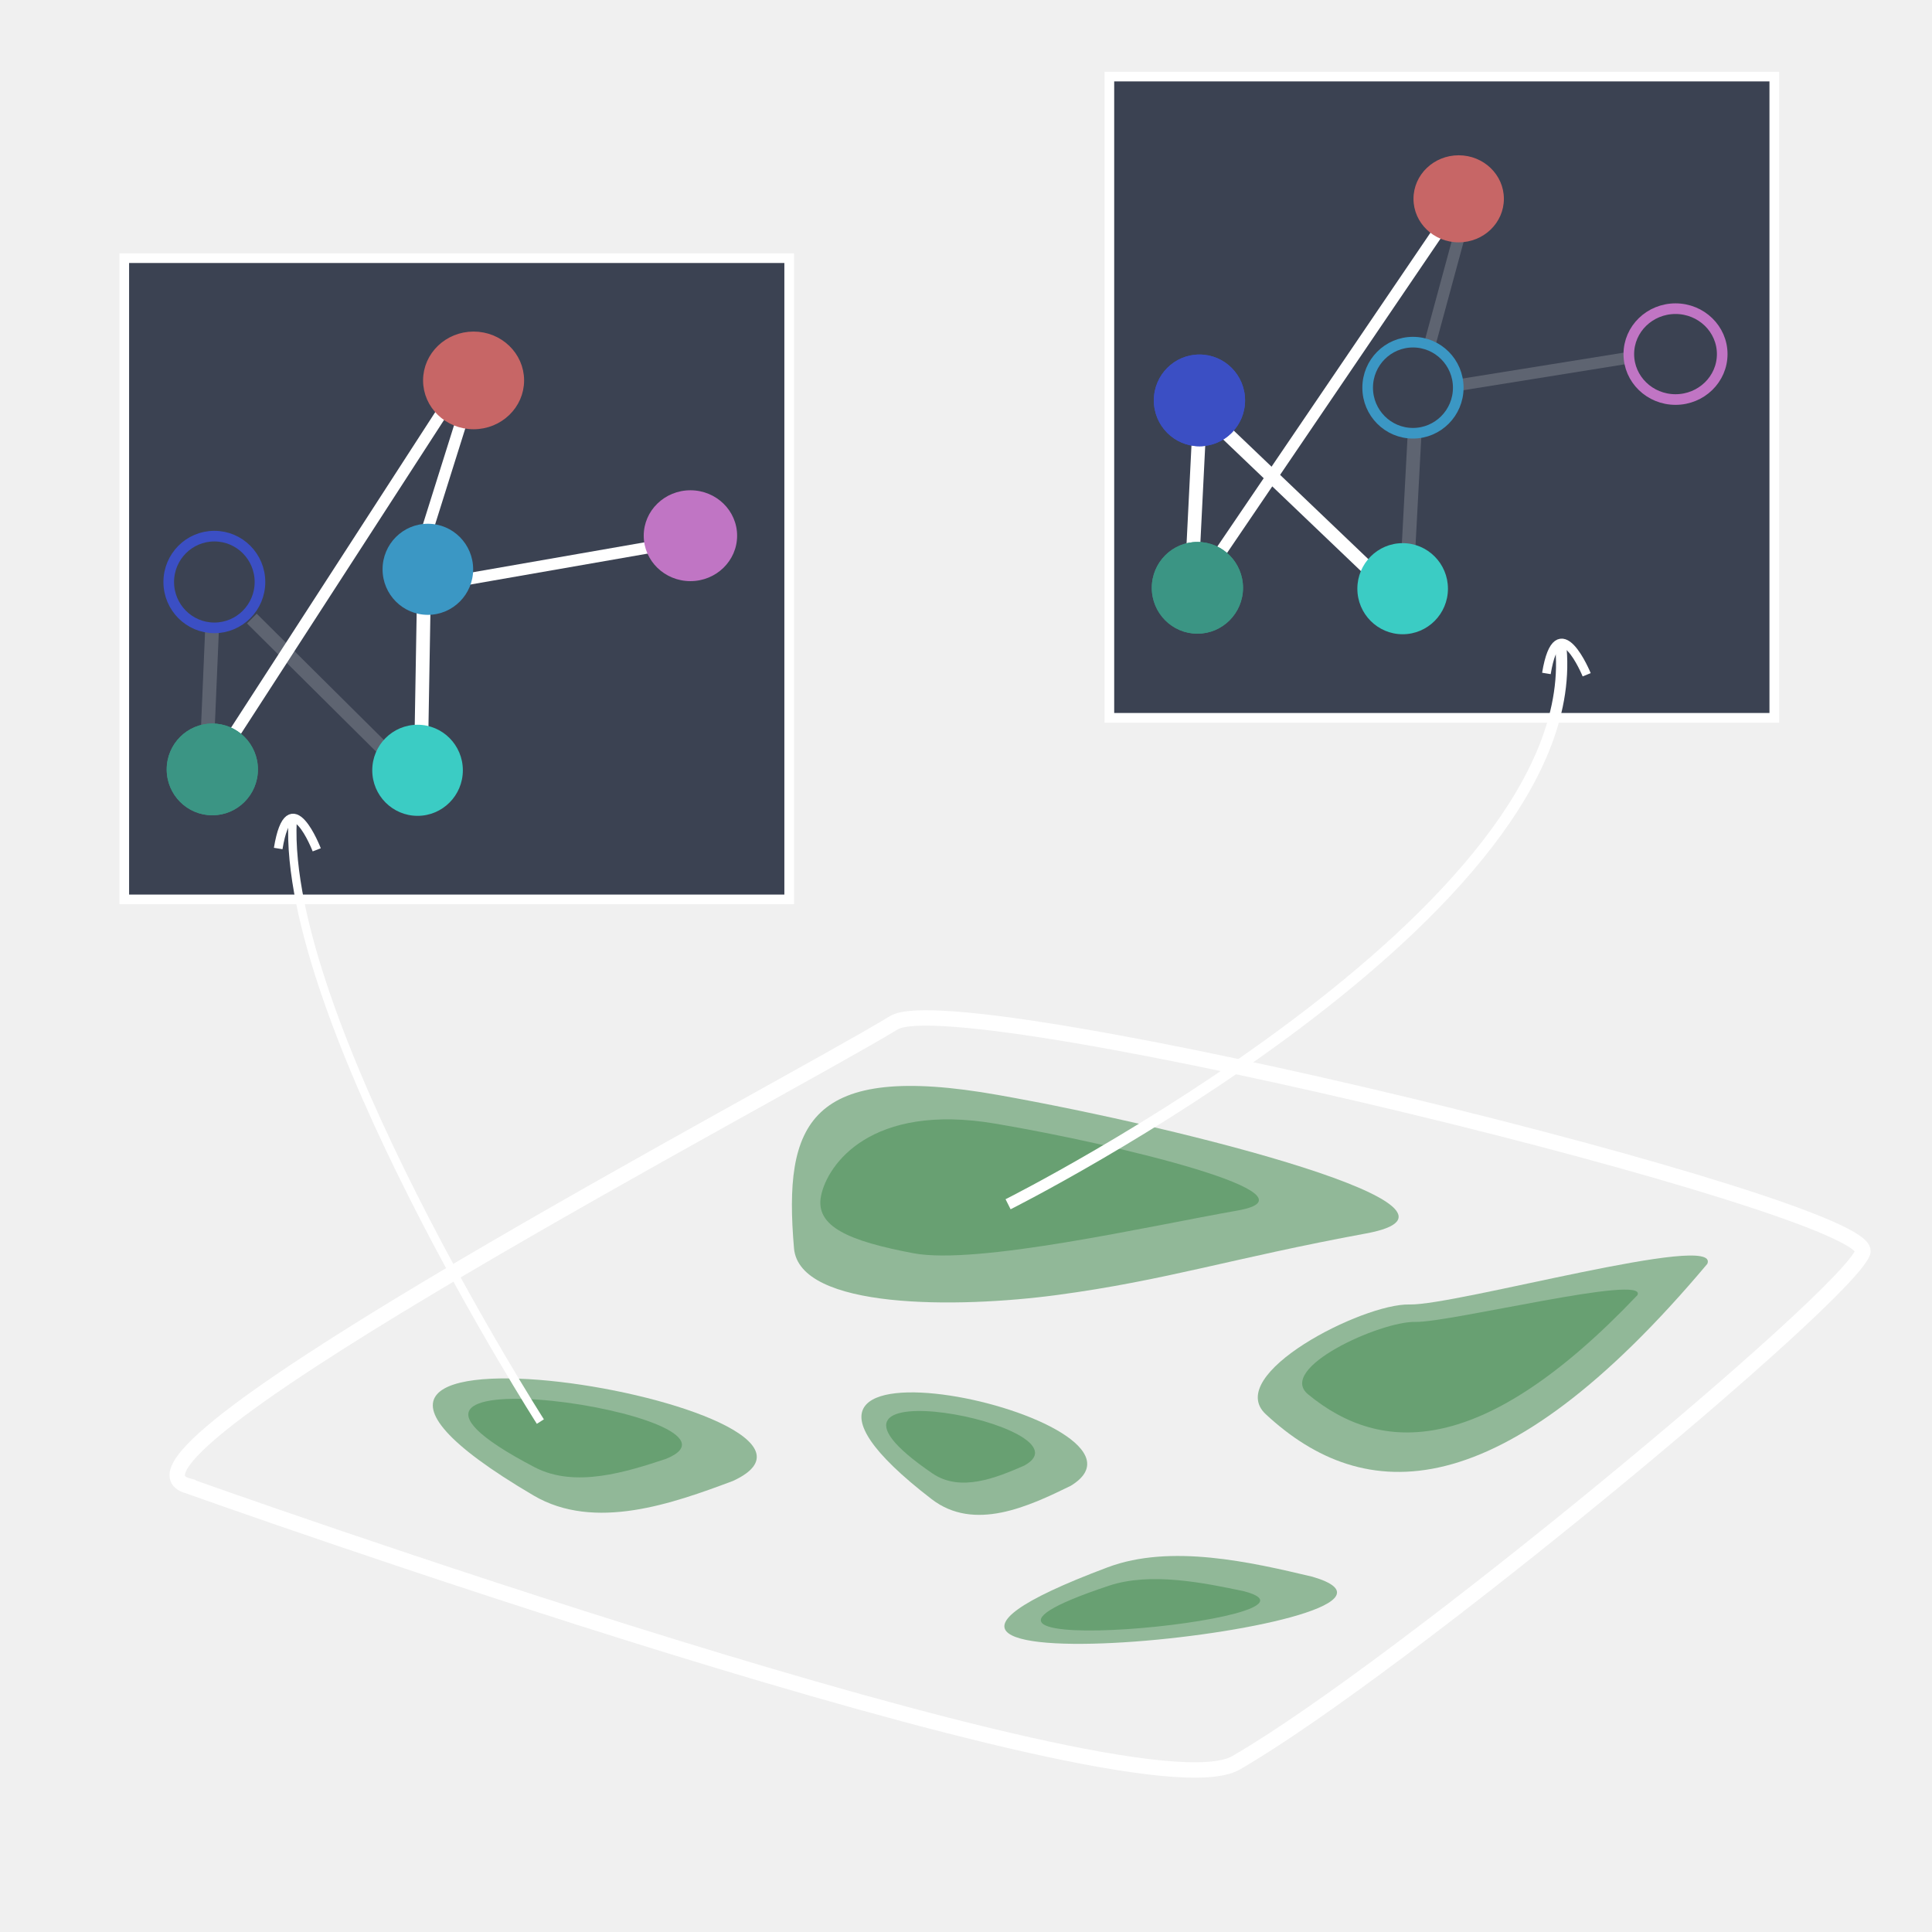
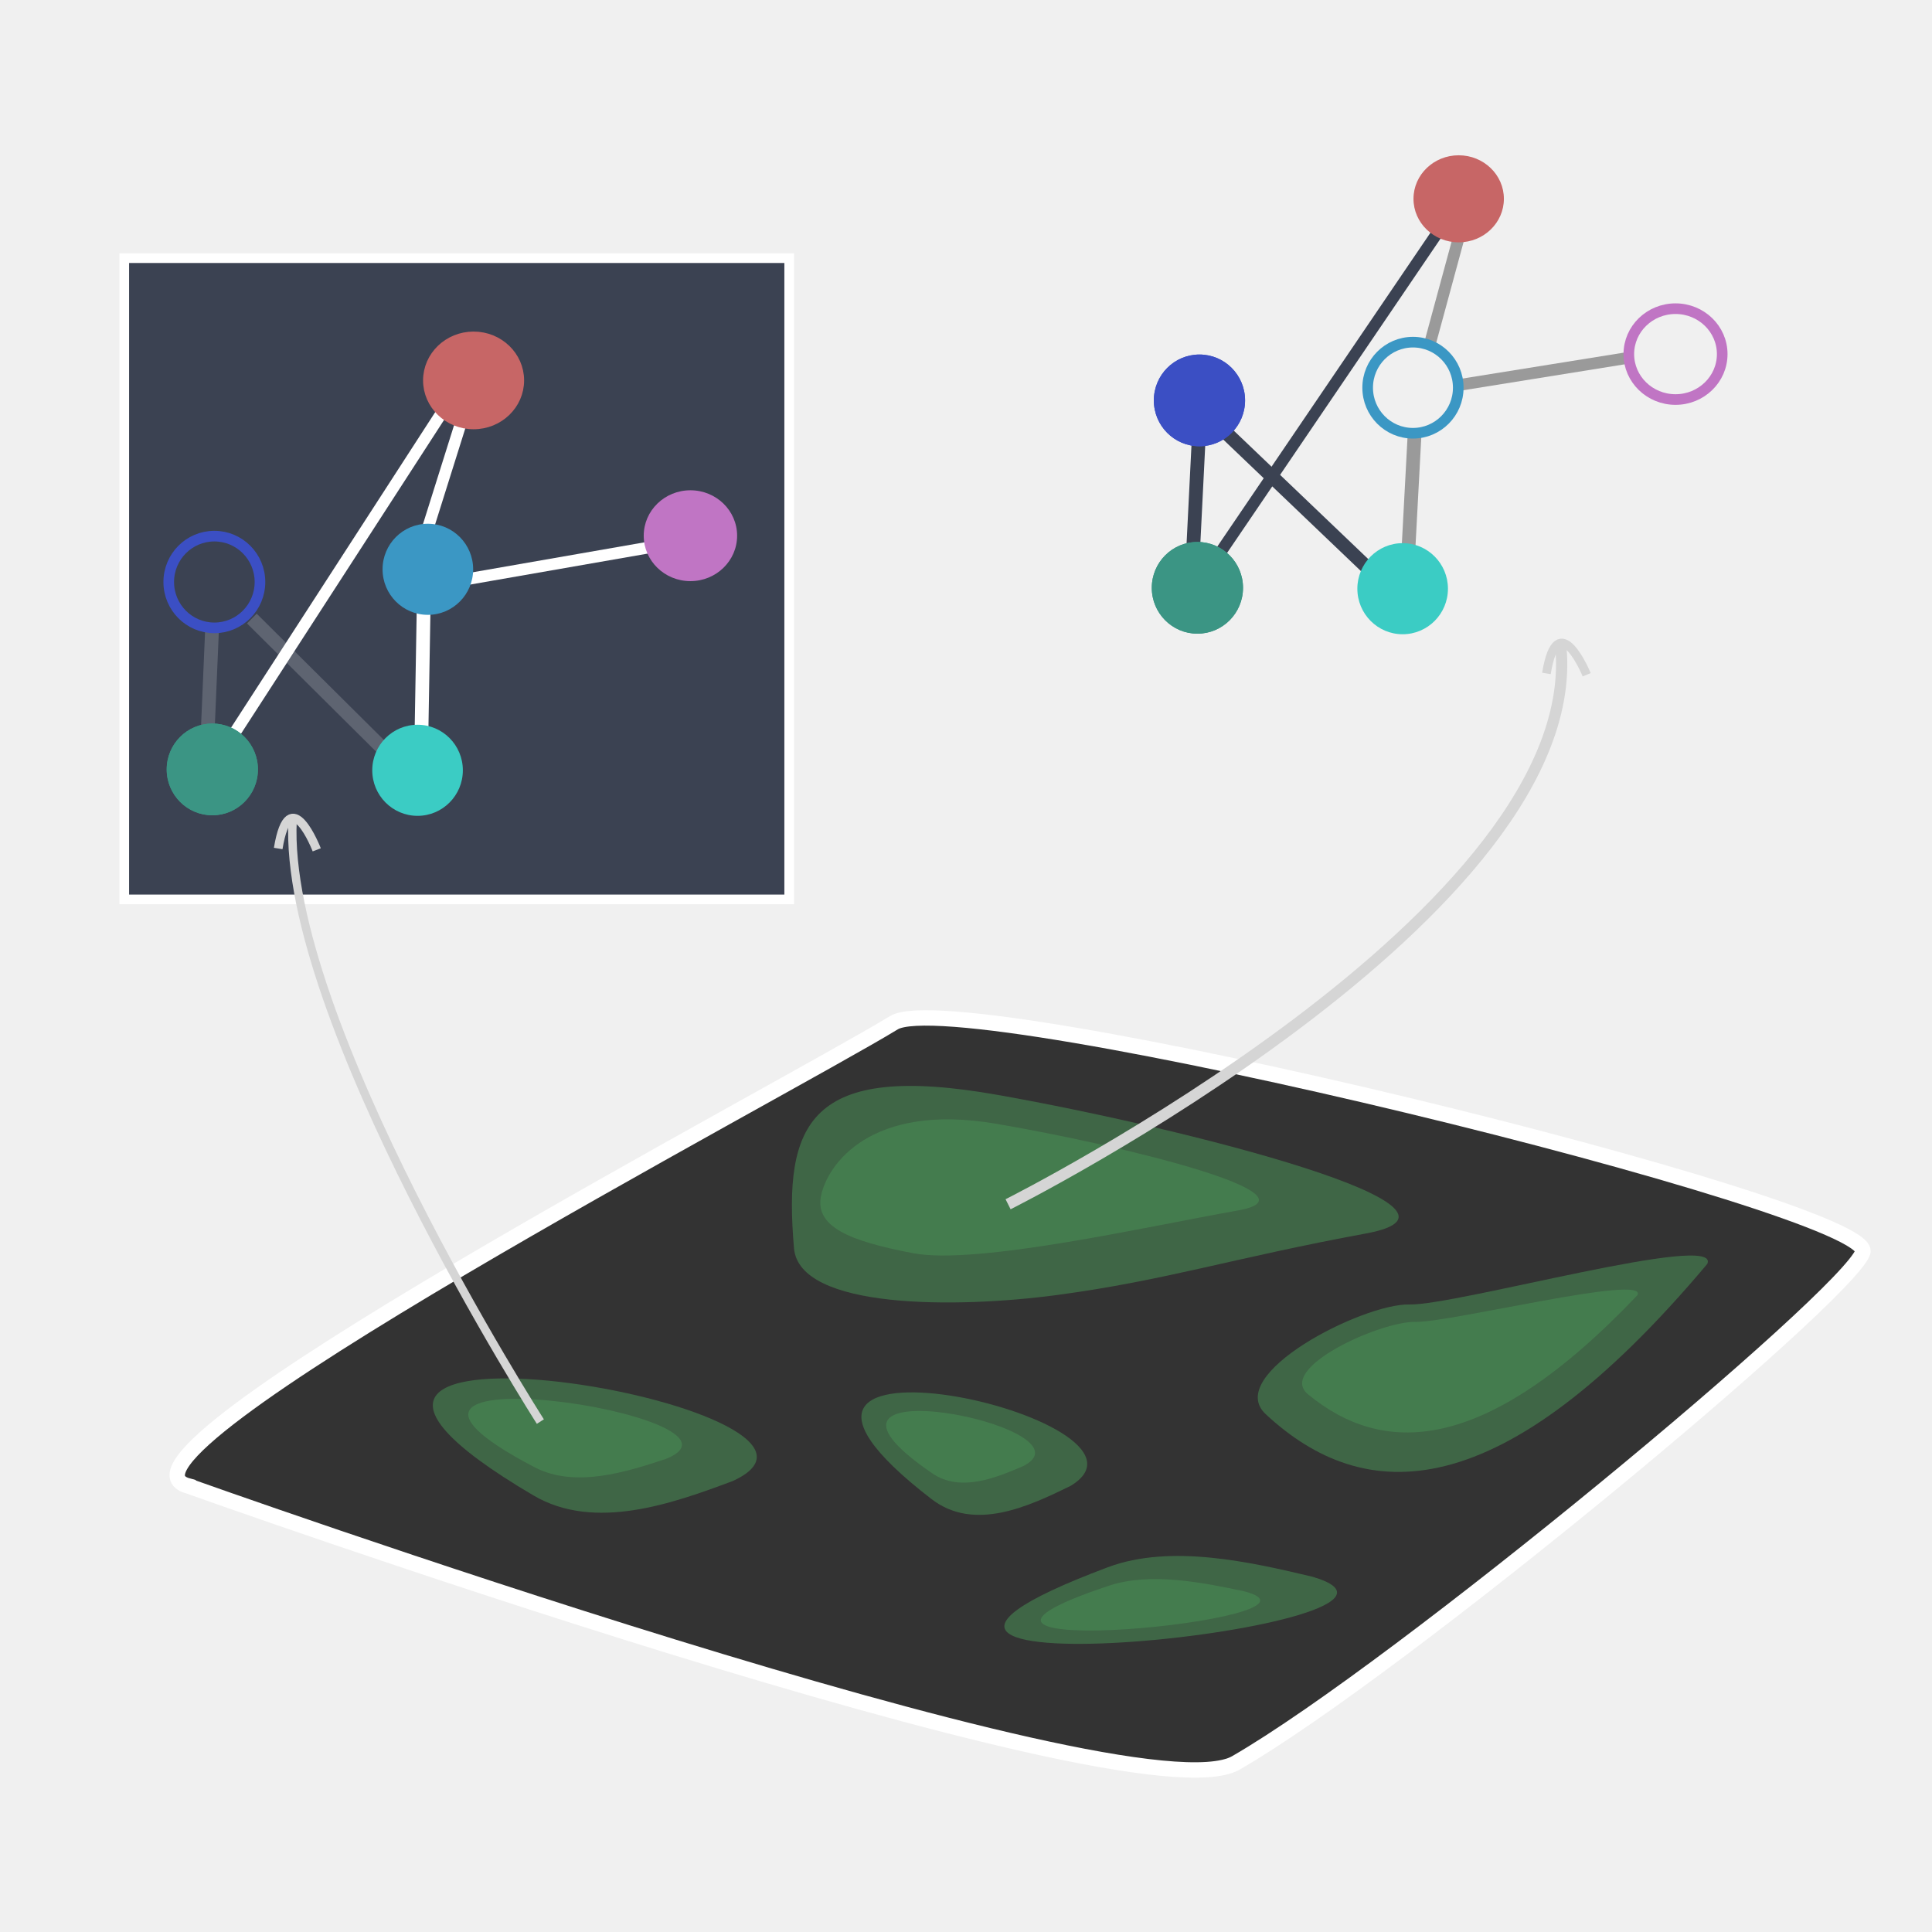
<svg xmlns="http://www.w3.org/2000/svg" width="200mm" height="200mm" viewBox="0 0 200 200" version="1.1" id="svg43">
  <defs id="defs37" />
  <g id="layer1" style="display:inline">
-     <path style="fill:none;fill-opacity:1;stroke:#ffffff;stroke-width:1.593;stroke-linecap:butt;stroke-linejoin:miter;stroke-miterlimit:4;stroke-dasharray:none;stroke-opacity:1" d="m 19.472,153.821 c -10.986,-2.931 61.735,-41.026 73.062,-47.948 6.824,-4.171 101.944,19.141 100.3,23.76 -1.644,4.619 -47.922,43.061 -64.882,52.853 -10.757,6.211 -108.48,-28.664 -108.48,-28.664 z" id="path2060" />
+     <path style="fill:#333333;fill-opacity:1;stroke:#ffffff;stroke-width:1.593;stroke-linecap:butt;stroke-linejoin:miter;stroke-miterlimit:4;stroke-dasharray:none;stroke-opacity:1" d="m 19.472,153.821 c -10.986,-2.931 61.735,-41.026 73.062,-47.948 6.824,-4.171 101.944,19.141 100.3,23.76 -1.644,4.619 -47.922,43.061 -64.882,52.853 -10.757,6.211 -108.48,-28.664 -108.48,-28.664 z" id="path2060" />
    <path style="fill:#4a8e55;fill-opacity:0.565;stroke:none;stroke-width:0.258px;stroke-linecap:butt;stroke-linejoin:miter;stroke-opacity:1" d="m 82.195,129.221 c -1.111,-12.914 1.488,-19.358 21.138,-15.868 19.65,3.49 51.961,11.773 38.096,14.331 -13.865,2.557 -20.683,4.856 -31.993,6.373 -10.321,1.385 -26.694,1.516 -27.241,-4.836 z" id="path2070" />
    <path style="fill:#4a8e55;fill-opacity:0.565;stroke:none;stroke-width:0.166px;stroke-linecap:butt;stroke-linejoin:miter;stroke-opacity:1" d="m 84.997,123.778 c 0.659,-3.208 5.115,-9.648 18.046,-7.458 12.931,2.19 34.193,7.388 25.07,8.993 -9.124,1.605 -26.96,5.678 -33.581,4.418 -6.621,-1.26 -10.194,-2.746 -9.535,-5.954 z" id="path2074" />
    <path style="fill:#4a8e55;fill-opacity:0.565;stroke:none;stroke-width:0.165px;stroke-linecap:butt;stroke-linejoin:miter;stroke-opacity:1" d="m 75.871,153.309 c -6.241,2.334 -14.308,5.226 -20.642,1.501 -36.889,-21.695 37.278,-9.154 20.642,-1.501 z" id="path2076" />
    <path style="fill:#4a8e55;fill-opacity:0.565;stroke:none;stroke-width:0.116px;stroke-linecap:butt;stroke-linejoin:miter;stroke-opacity:1" d="m 145.906,135.039 c 4.835,0.116 32.297,-7.594 30.836,-4.206 -21.47,25.551 -35.539,25.022 -45.71,15.568 -4.413,-4.102 10.039,-11.479 14.874,-11.362 z" id="path2078" />
    <path style="fill:#4a8e55;fill-opacity:0.565;stroke:none;stroke-width:0.103px;stroke-linecap:butt;stroke-linejoin:miter;stroke-opacity:1" d="m 68.963,151.014 c -4.115,1.365 -9.434,3.057 -13.61,0.878 -24.323,-12.689 24.58,-5.354 13.61,-0.878 z" id="path2080" />
    <path style="fill:#4a8e55;fill-opacity:0.565;stroke:none;stroke-width:0.132px;stroke-linecap:butt;stroke-linejoin:miter;stroke-opacity:1" d="m 110.824,153.82 c -4.349,2.128 -9.971,4.766 -14.385,1.369 -25.707,-19.783 25.978,-8.347 14.385,-1.369 z" id="path2084" />
    <path style="fill:#4a8e55;fill-opacity:0.565;stroke:none;stroke-width:0.082px;stroke-linecap:butt;stroke-linejoin:miter;stroke-opacity:1" d="m 106.01,151.727 c -2.867,1.245 -6.574,2.787 -9.485,0.801 -16.95,-11.571 17.129,-4.882 9.485,-0.801 z" id="path2086" />
    <path style="fill:#4a8e55;fill-opacity:0.565;stroke:none;stroke-width:0.081px;stroke-linecap:butt;stroke-linejoin:miter;stroke-opacity:1" d="m 146.51,136.844 c 3.606,0.077 24.09,-5.013 23,-2.776 -16.014,16.867 -26.508,16.519 -34.094,10.277 -3.291,-2.708 7.488,-7.578 11.094,-7.501 z" id="path2088" />
    <path style="fill:#4a8e55;fill-opacity:0.565;stroke:none;stroke-width:0.135px;stroke-linecap:butt;stroke-linejoin:miter;stroke-opacity:1" d="m 135.87,163.225 c -6.408,-1.527 -14.691,-3.42 -21.194,-0.982 -37.876,14.195 38.276,5.99 21.194,0.982 z" id="path2090" />
    <path style="fill:#4a8e55;fill-opacity:0.565;stroke:none;stroke-width:0.084px;stroke-linecap:butt;stroke-linejoin:miter;stroke-opacity:1" d="m 128.778,164.726 c -4.225,-0.893 -9.687,-2 -13.975,-0.575 -24.974,8.303 25.238,3.503 13.975,0.575 z" id="path2092" />
    <rect style="display:inline;fill:#3b4252;fill-opacity:1;fill-rule:evenodd;stroke:#ffffff;stroke-width:1;stroke-linecap:square;stroke-miterlimit:4;stroke-dasharray:none;stroke-dashoffset:0;stroke-opacity:1;paint-order:markers fill stroke" id="rect11420" width="68.833" height="66.381" x="12.864" y="26.725" />
    <path style="display:inline;opacity:1;fill:none;stroke:#ffffff;stroke-width:1.423;stroke-linecap:butt;stroke-linejoin:miter;stroke-miterlimit:4;stroke-dasharray:none;stroke-opacity:0.181" d="M 26.072,64.033 43.05,80.891" id="path7404" />
    <path style="display:inline;opacity:1;fill:none;stroke:#ffffff;stroke-width:1.423;stroke-linecap:butt;stroke-linejoin:miter;stroke-miterlimit:4;stroke-dasharray:none;stroke-opacity:1" d="M 43.891,60.735 43.546,80.866" id="path7406" />
    <path style="display:inline;fill:none;stroke:#ffffff;stroke-width:1.208;stroke-linecap:butt;stroke-linejoin:miter;stroke-miterlimit:4;stroke-dasharray:none;stroke-dashoffset:0;stroke-opacity:1" d="M 47.887,43.226 42.702,59.72" id="path7408" />
    <path style="display:inline;fill:none;stroke:#ffffff;stroke-width:1.208;stroke-linecap:butt;stroke-linejoin:miter;stroke-miterlimit:4;stroke-dasharray:none;stroke-dashoffset:0;stroke-opacity:1" d="M 45.727,42.735 21.298,80.486" id="path7410" />
    <ellipse style="display:inline;fill:#c76666;fill-opacity:1;stroke:#c76666;stroke-width:1.1;stroke-miterlimit:4;stroke-dasharray:none;stroke-opacity:1" id="ellipse7412" cx="49.026" cy="39.38" rx="4.679" ry="4.506" />
    <path style="display:inline;fill:none;stroke:#ffffff;stroke-width:1.208;stroke-linecap:butt;stroke-linejoin:miter;stroke-miterlimit:4;stroke-dasharray:none;stroke-dashoffset:0;stroke-opacity:1" d="M 66.984,56.707 43.891,60.735" id="path7414" />
    <ellipse style="display:inline;fill:#c075c4;fill-opacity:1;stroke:none;stroke-width:1.1;stroke-miterlimit:4;stroke-dasharray:none;stroke-opacity:1" id="ellipse7416" cx="71.472" cy="55.456" rx="4.834" ry="4.703" />
    <path style="display:inline;opacity:1;fill:none;stroke:#ffffff;stroke-width:1.423;stroke-linecap:butt;stroke-linejoin:miter;stroke-miterlimit:4;stroke-dasharray:none;stroke-opacity:0.181" d="M 21.969,64.729 21.298,80.486" id="path7418" />
    <ellipse style="display:inline;fill:#3b9584;fill-opacity:1;stroke:none;stroke-width:4.352;stroke-miterlimit:4;stroke-dasharray:none;stroke-opacity:1" id="ellipse7420" cx="21.979" cy="79.65" rx="4.722" ry="4.748" />
    <ellipse style="display:inline;fill:#3b97c4;fill-opacity:1;stroke:none;stroke-width:4.322;stroke-miterlimit:4;stroke-dasharray:none;stroke-opacity:1" id="ellipse7424" cx="44.292" cy="58.934" rx="4.689" ry="4.715" />
    <ellipse style="display:inline;fill:#3bccc4;fill-opacity:1;stroke:none;stroke-width:4.322;stroke-miterlimit:4;stroke-dasharray:none;stroke-opacity:1" id="ellipse7426" cx="43.225" cy="79.741" rx="4.689" ry="4.715" />
    <ellipse style="display:inline;fill:#3b9584;fill-opacity:1;stroke:none;stroke-width:4.352;stroke-miterlimit:4;stroke-dasharray:none;stroke-opacity:1" id="ellipse7428" cx="21.979" cy="79.65" rx="4.722" ry="4.748" />
    <ellipse style="display:inline;fill:none;fill-opacity:1;stroke:#3b4fc4;stroke-width:1.1;stroke-miterlimit:4;stroke-dasharray:none;stroke-opacity:1" id="ellipse7430" cx="22.19" cy="60.248" rx="4.722" ry="4.748" />
-     <rect style="display:inline;fill:#3b4252;fill-opacity:1;fill-rule:evenodd;stroke:#ffffff;stroke-width:1;stroke-linecap:square;stroke-miterlimit:4;stroke-dasharray:none;stroke-dashoffset:0;stroke-opacity:1;paint-order:markers fill stroke" id="rect948" width="68.833" height="66.381" x="114.841" y="7.927" />
-     <path style="display:inline;opacity:1;fill:none;stroke:#ffffff;stroke-width:1.423;stroke-linecap:butt;stroke-linejoin:miter;stroke-miterlimit:4;stroke-dasharray:none;stroke-opacity:1" d="m 124.486,42.472 20.54,19.62" id="path950" />
-     <path style="display:inline;opacity:1;fill:none;stroke:#ffffff;stroke-width:1.423;stroke-linecap:butt;stroke-linejoin:miter;stroke-miterlimit:4;stroke-dasharray:none;stroke-opacity:0.181" d="m 146.451,44.661 -0.927,17.406" id="path952" />
-     <path style="display:inline;fill:none;stroke:#ffffff;stroke-width:1.208;stroke-linecap:butt;stroke-linejoin:miter;stroke-miterlimit:4;stroke-dasharray:none;stroke-dashoffset:0;stroke-opacity:0.181" d="M 152.699,18.364 147.912,35.998" id="path954" />
-     <path style="display:inline;fill:none;stroke:#ffffff;stroke-width:1.208;stroke-linecap:butt;stroke-linejoin:miter;stroke-miterlimit:4;stroke-dasharray:none;stroke-dashoffset:0;stroke-opacity:1" d="M 152.699,18.364 123.275,61.687" id="path956" />
+     <path style="display:inline;opacity:1;fill:none;stroke:#3b4252;stroke-width:1.423;stroke-linecap:butt;stroke-linejoin:miter;stroke-miterlimit:4;stroke-dasharray:none;stroke-opacity:1" d="m 124.486,42.472 20.54,19.62" id="path950" />
+     <path style="display:inline;opacity:1;fill:none;stroke:#878787;stroke-width:1.423;stroke-linecap:butt;stroke-linejoin:miter;stroke-miterlimit:4;stroke-dasharray:none;stroke-opacity:0.811" d="m 146.451,44.661 -0.927,17.406" id="path952" />
+     <path style="display:inline;fill:none;stroke:#878787;stroke-width:1.208;stroke-linecap:butt;stroke-linejoin:miter;stroke-miterlimit:4;stroke-dasharray:none;stroke-dashoffset:0;stroke-opacity:0.811" d="M 152.699,18.364 147.912,35.998" id="path954" />
+     <path style="display:inline;fill:none;stroke:#3b4252;stroke-width:1.208;stroke-linecap:butt;stroke-linejoin:miter;stroke-miterlimit:4;stroke-dasharray:none;stroke-dashoffset:0;stroke-opacity:1" d="M 152.699,18.364 123.275,61.687" id="path956" />
    <ellipse style="display:inline;fill:#c76666;fill-opacity:1;stroke:none;stroke-width:4.22;stroke-miterlimit:4;stroke-dasharray:none;stroke-opacity:1" id="ellipse958" cx="151.003" cy="20.581" rx="4.679" ry="4.506" />
-     <path style="display:inline;fill:none;stroke:#ffffff;stroke-width:1.208;stroke-linecap:butt;stroke-linejoin:miter;stroke-miterlimit:4;stroke-dasharray:none;stroke-dashoffset:0;stroke-opacity:0.181" d="M 168.173,37.104 151.057,39.853" id="path960" />
+     <path style="display:inline;fill:none;stroke:#878787;stroke-width:1.208;stroke-linecap:butt;stroke-linejoin:miter;stroke-miterlimit:4;stroke-dasharray:none;stroke-dashoffset:0;stroke-opacity:0.811" d="M 168.173,37.104 151.057,39.853" id="path960" />
    <ellipse style="display:inline;fill:none;fill-opacity:1;stroke:#c075c4;stroke-width:1.1;stroke-miterlimit:4;stroke-dasharray:none;stroke-opacity:1" id="ellipse962" cx="173.449" cy="36.657" rx="4.834" ry="4.703" />
-     <path style="display:inline;opacity:1;fill:none;stroke:#ffffff;stroke-width:1.423;stroke-linecap:butt;stroke-linejoin:miter;stroke-miterlimit:4;stroke-dasharray:none;stroke-opacity:1" d="M 124.358,39.999 123.275,61.687" id="path964" />
+     <path style="display:inline;opacity:1;fill:none;stroke:#3b4252;stroke-width:1.423;stroke-linecap:butt;stroke-linejoin:miter;stroke-miterlimit:4;stroke-dasharray:none;stroke-opacity:1" d="M 124.358,39.999 123.275,61.687" id="path964" />
    <ellipse style="display:inline;fill:#3b9584;fill-opacity:1;stroke:none;stroke-width:4.352;stroke-miterlimit:4;stroke-dasharray:none;stroke-opacity:1" id="ellipse966" cx="123.955" cy="60.851" rx="4.722" ry="4.748" />
    <ellipse style="display:inline;fill:#3b4fc4;fill-opacity:1;stroke:none;stroke-width:4.352;stroke-miterlimit:4;stroke-dasharray:none;stroke-opacity:1" id="ellipse968" cx="124.167" cy="41.449" rx="4.722" ry="4.748" />
    <ellipse style="display:inline;fill:none;fill-opacity:1;stroke:#3b97c4;stroke-width:1.1;stroke-miterlimit:4;stroke-dasharray:none;stroke-opacity:1" id="ellipse970" cx="146.269" cy="40.135" rx="4.689" ry="4.715" />
    <ellipse style="display:inline;fill:#3bccc4;fill-opacity:1;stroke:none;stroke-width:4.322;stroke-miterlimit:4;stroke-dasharray:none;stroke-opacity:1" id="ellipse972" cx="145.202" cy="60.942" rx="4.689" ry="4.715" />
    <ellipse style="display:inline;fill:#3b9584;fill-opacity:1;stroke:none;stroke-width:4.352;stroke-miterlimit:4;stroke-dasharray:none;stroke-opacity:1" id="ellipse974" cx="123.955" cy="60.851" rx="4.722" ry="4.748" />
    <ellipse style="display:inline;fill:#3b4fc4;fill-opacity:1;stroke:none;stroke-width:4.352;stroke-miterlimit:4;stroke-dasharray:none;stroke-opacity:1" id="ellipse976" cx="124.167" cy="41.449" rx="4.722" ry="4.748" />
-     <path style="fill:none;stroke:#ffffff;stroke-width:0.865;stroke-linecap:butt;stroke-linejoin:miter;stroke-miterlimit:4;stroke-dasharray:none;stroke-opacity:1" d="m 55.938,147.161 c 0,0 -26.682,-41.686 -25.65,-62.22" id="path978" />
-     <path style="fill:none;stroke:#ffffff;stroke-width:1.165;stroke-linecap:butt;stroke-linejoin:miter;stroke-miterlimit:4;stroke-dasharray:none;stroke-opacity:1" d="m 104.356,124.663 c 0,0 60.503,-30.343 57.175,-58.147" id="path980" />
-     <path style="fill:none;stroke:#ffffff;stroke-width:0.9;stroke-linecap:butt;stroke-linejoin:miter;stroke-miterlimit:4;stroke-dasharray:none;stroke-opacity:1" d="m 28.799,87.837 c 1.178,-7.175 3.989,0.137 3.989,0.137" id="path982" />
-     <path style="fill:none;stroke:#ffffff;stroke-width:0.9;stroke-linecap:butt;stroke-linejoin:miter;stroke-miterlimit:4;stroke-dasharray:none;stroke-opacity:1" d="m 160.084,69.715 c 1.178,-7.175 4.169,0.137 4.169,0.137" id="path982-3" />
+     <path style="fill:none;stroke:#d5d5d5;stroke-width:0.865;stroke-linecap:butt;stroke-linejoin:miter;stroke-miterlimit:4;stroke-dasharray:none;stroke-opacity:1" d="m 55.938,147.161 c 0,0 -26.682,-41.686 -25.65,-62.22" id="path978" />
+     <path style="fill:none;stroke:#d5d5d5;stroke-width:1.165;stroke-linecap:butt;stroke-linejoin:miter;stroke-miterlimit:4;stroke-dasharray:none;stroke-opacity:1" d="m 104.356,124.663 c 0,0 60.503,-30.343 57.175,-58.147" id="path980" />
+     <path style="fill:none;stroke:#d5d5d5;stroke-width:0.9;stroke-linecap:butt;stroke-linejoin:miter;stroke-miterlimit:4;stroke-dasharray:none;stroke-opacity:1" d="m 28.799,87.837 c 1.178,-7.175 3.989,0.137 3.989,0.137" id="path982" />
+     <path style="fill:none;stroke:#d5d5d5;stroke-width:0.9;stroke-linecap:butt;stroke-linejoin:miter;stroke-miterlimit:4;stroke-dasharray:none;stroke-opacity:1" d="m 160.084,69.715 c 1.178,-7.175 4.169,0.137 4.169,0.137" id="path982-3" />
  </g>
</svg>
